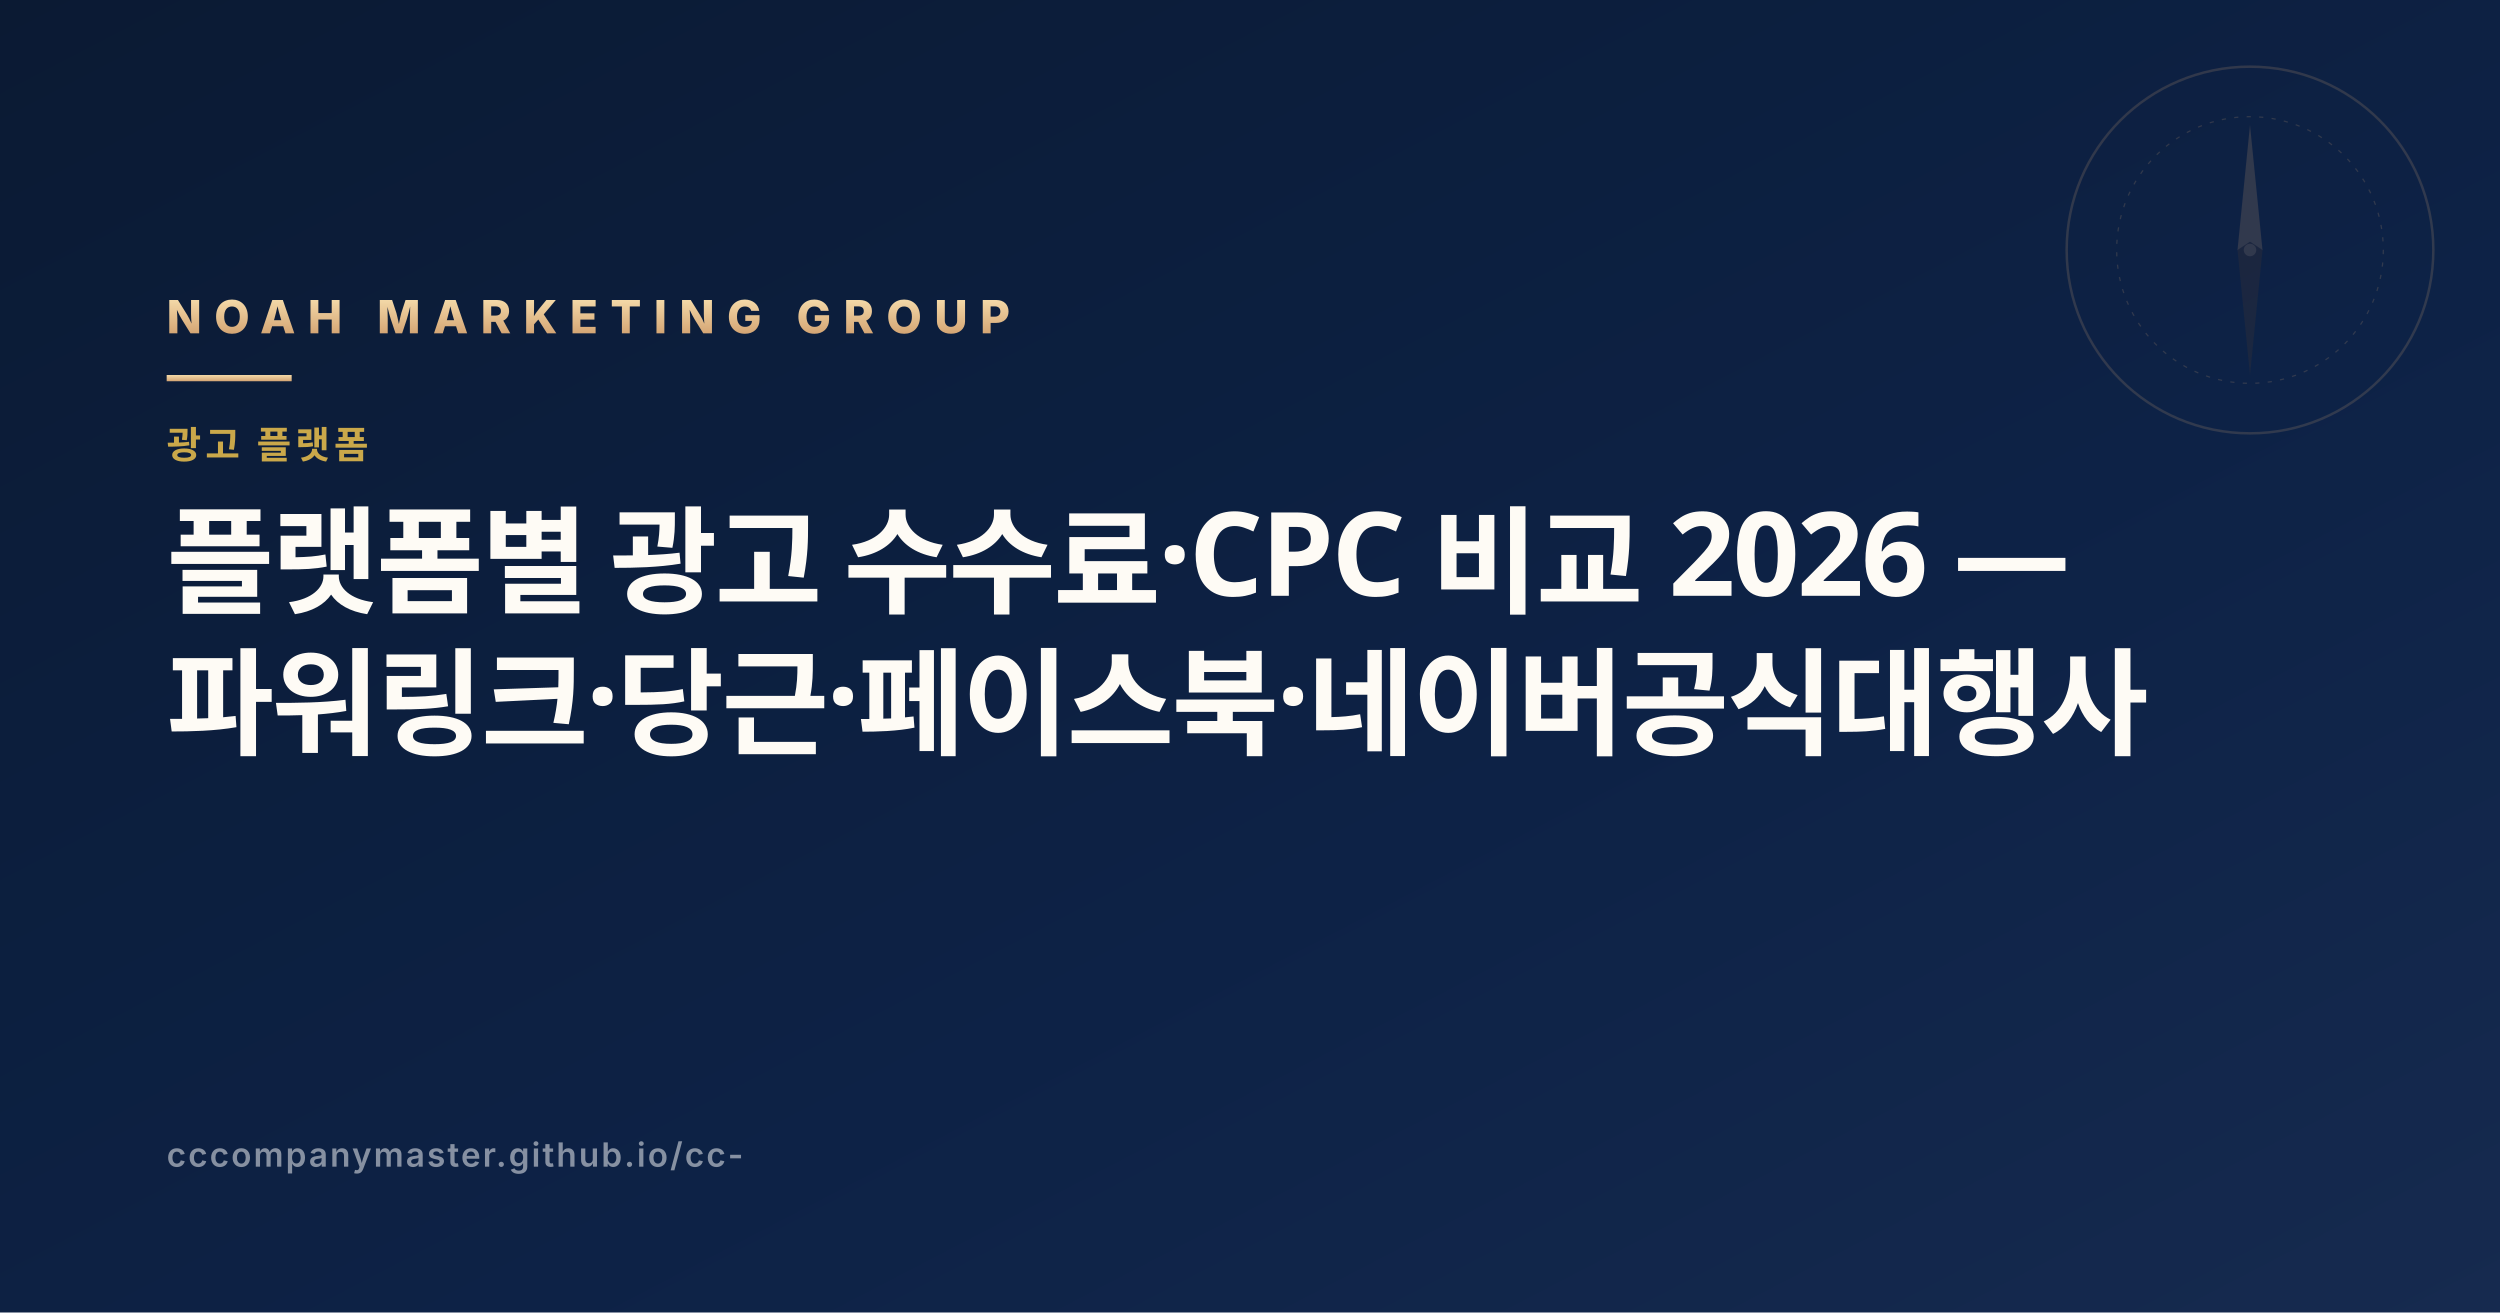
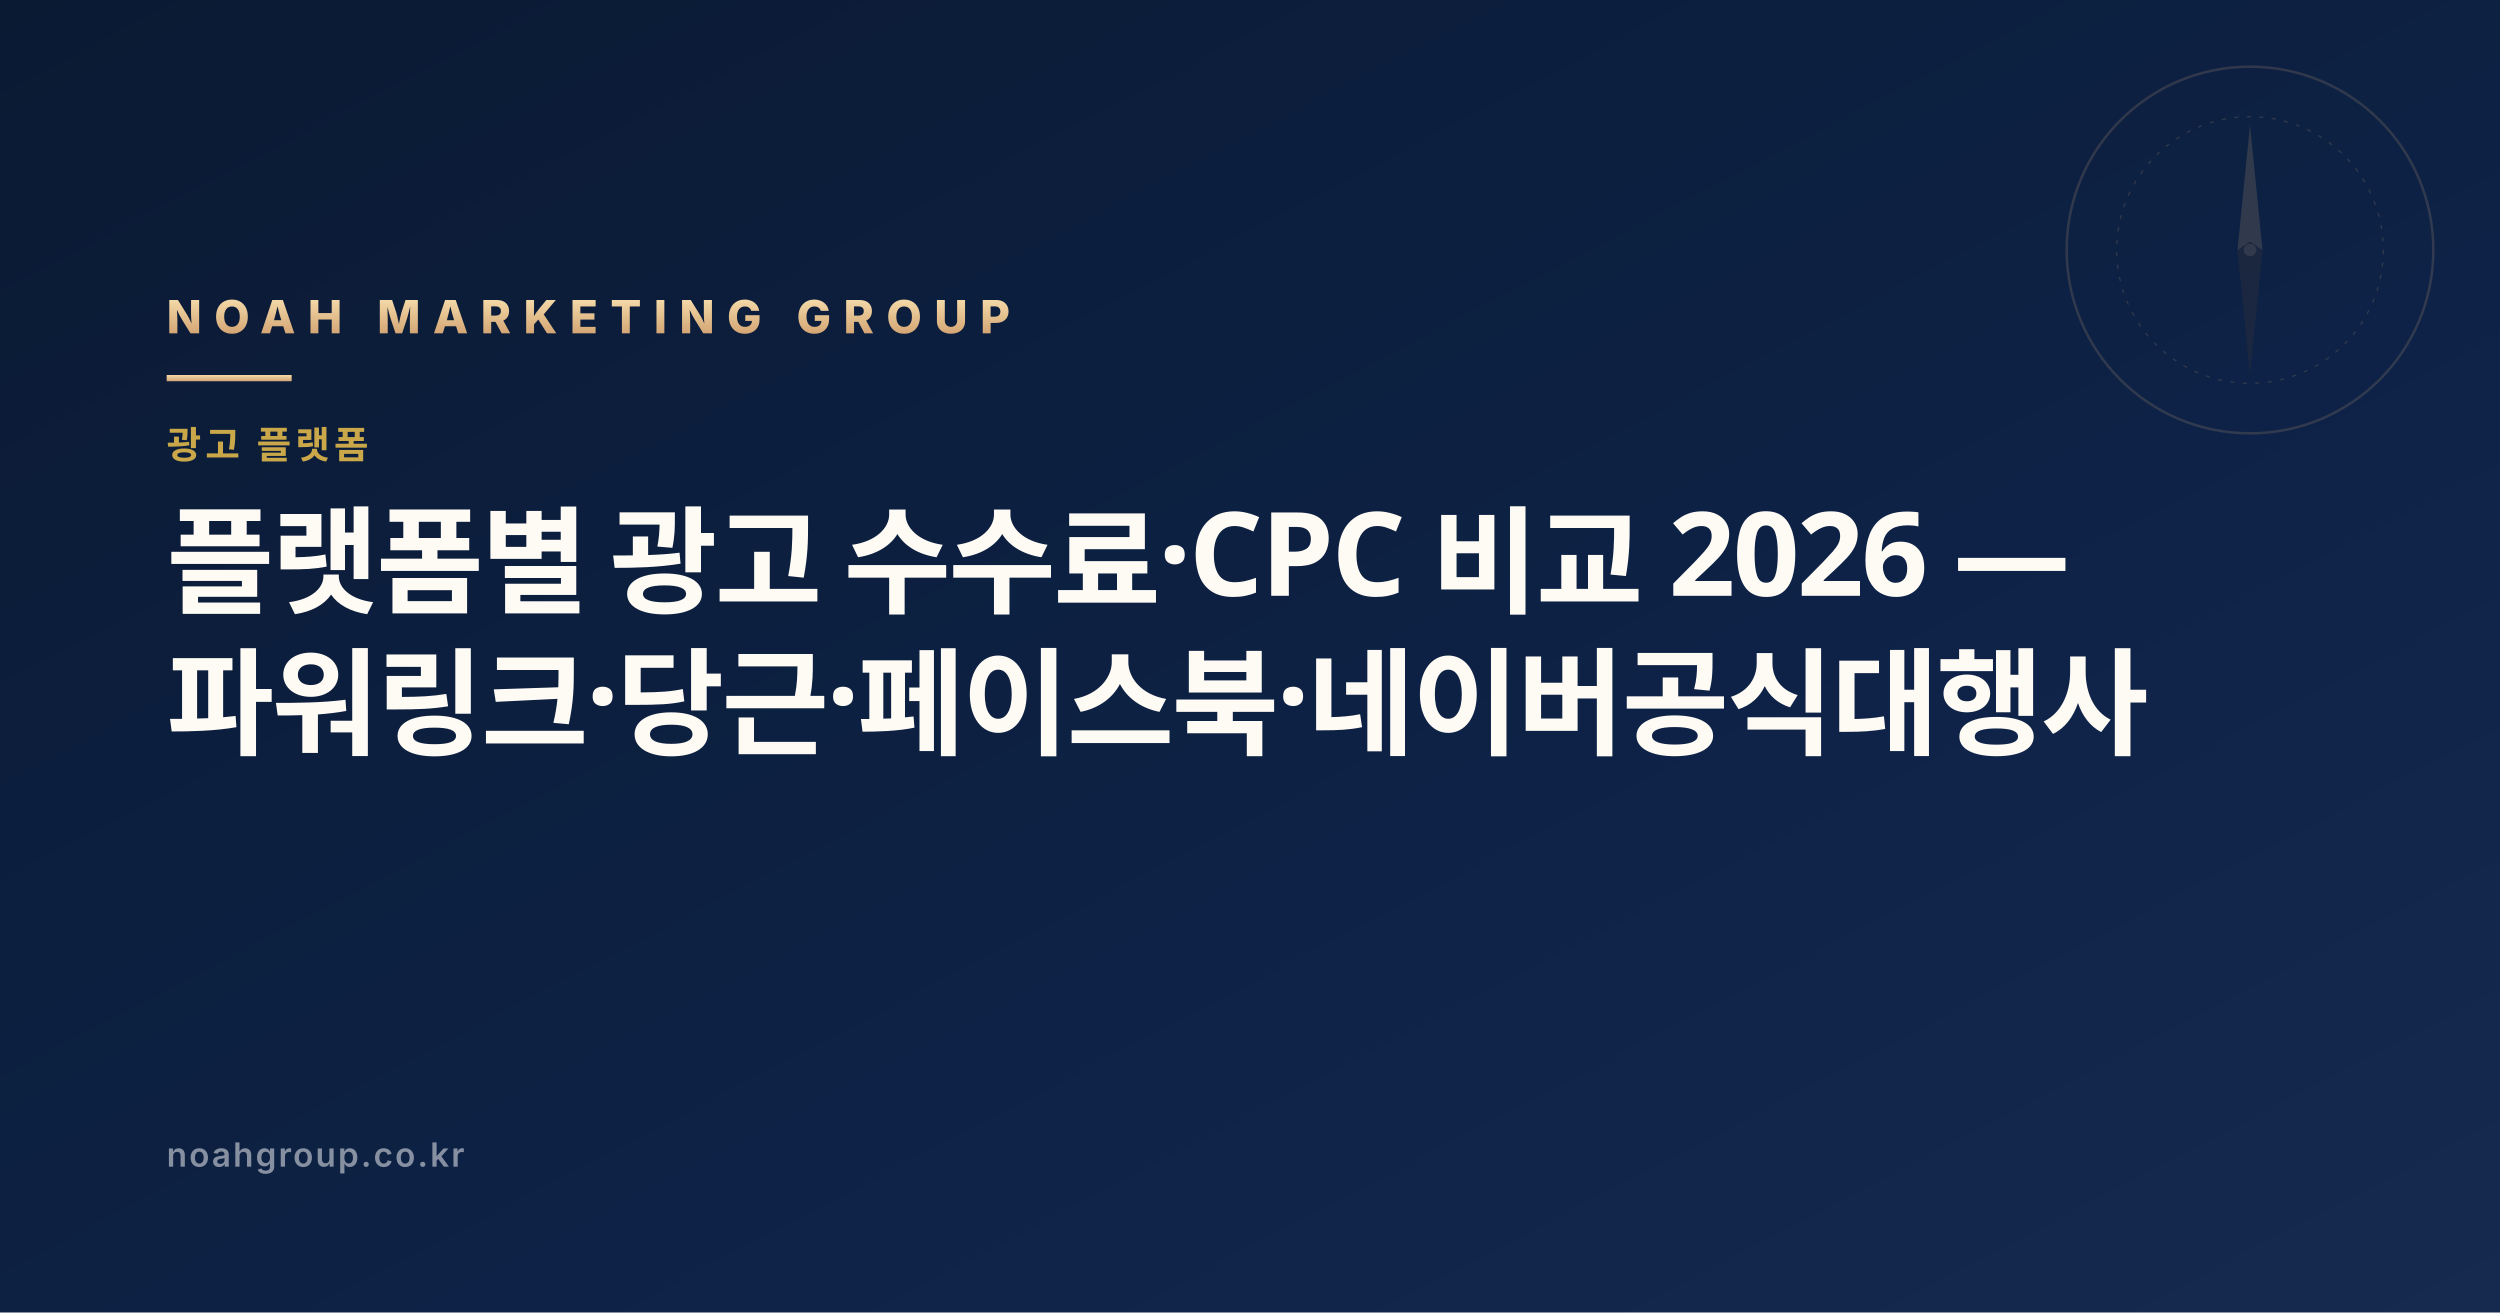
<svg xmlns="http://www.w3.org/2000/svg" viewBox="0 0 1200 630">
  <defs>
    <linearGradient id="bg" x1="0" y1="0" x2="1" y2="1">
      <stop offset="0%" stop-color="#0B1A33" />
      <stop offset="60%" stop-color="#0d2246" />
      <stop offset="100%" stop-color="#162a4f" />
    </linearGradient>
    <linearGradient id="gold" x1="0" y1="0" x2="0" y2="1">
      <stop offset="0%" stop-color="#f4d9a8" />
      <stop offset="100%" stop-color="#D4A574" />
    </linearGradient>
  </defs>
  <rect width="1200" height="630" fill="url(#bg)" />
  <g opacity="0.18">
    <circle cx="1080" cy="120" r="88" stroke="#D4A574" stroke-width="1.2" fill="none" />
    <circle cx="1080" cy="120" r="64" stroke="#D4A574" stroke-width="0.6" fill="none" stroke-dasharray="2 4" />
    <path d="M1080 60 L1086 120 L1080 124 L1074 120 Z" fill="#D4A574" />
    <path d="M1080 180 L1074 120 L1080 116 L1086 120 Z" fill="#5a3f27" />
    <circle cx="1080" cy="120" r="3" fill="#D4A574" />
  </g>
  <text x="80" y="160" font-family="'Inter',sans-serif" font-weight="800" font-size="22" fill="url(#gold)" letter-spacing="6">NOAH MARKETING GROUP</text>
  <rect x="80" y="180" width="60" height="3" fill="url(#gold)" />
  <text x="80" y="220" font-family="'Inter',sans-serif" font-weight="700" font-size="18" fill="#caa84a" letter-spacing="2">광고 플랫폼</text>
  <text x="80" y="290" font-family="'Pretendard',sans-serif" font-weight="800" font-size="56" fill="#fefbf5" letter-spacing="-1.2">플랫폼별 광고 수수료·CPC 비교 2026 —</text>
  <text x="80" y="358" font-family="'Pretendard',sans-serif" font-weight="800" font-size="56" fill="#fefbf5" letter-spacing="-1.2">파워링크·당근·페이스북·네이버공식대행사</text>
-   <text x="80" y="560" font-family="'Inter',sans-serif" font-weight="600" font-size="16" fill="rgba(255,255,255,0.5)" letter-spacing="1">cccompanymaster.github.io/cc-</text>
+   <text x="80" y="560" font-family="'Inter',sans-serif" font-weight="600" font-size="16" fill="rgba(255,255,255,0.5)" letter-spacing="1">noahgroup.co.kr</text>
</svg>
